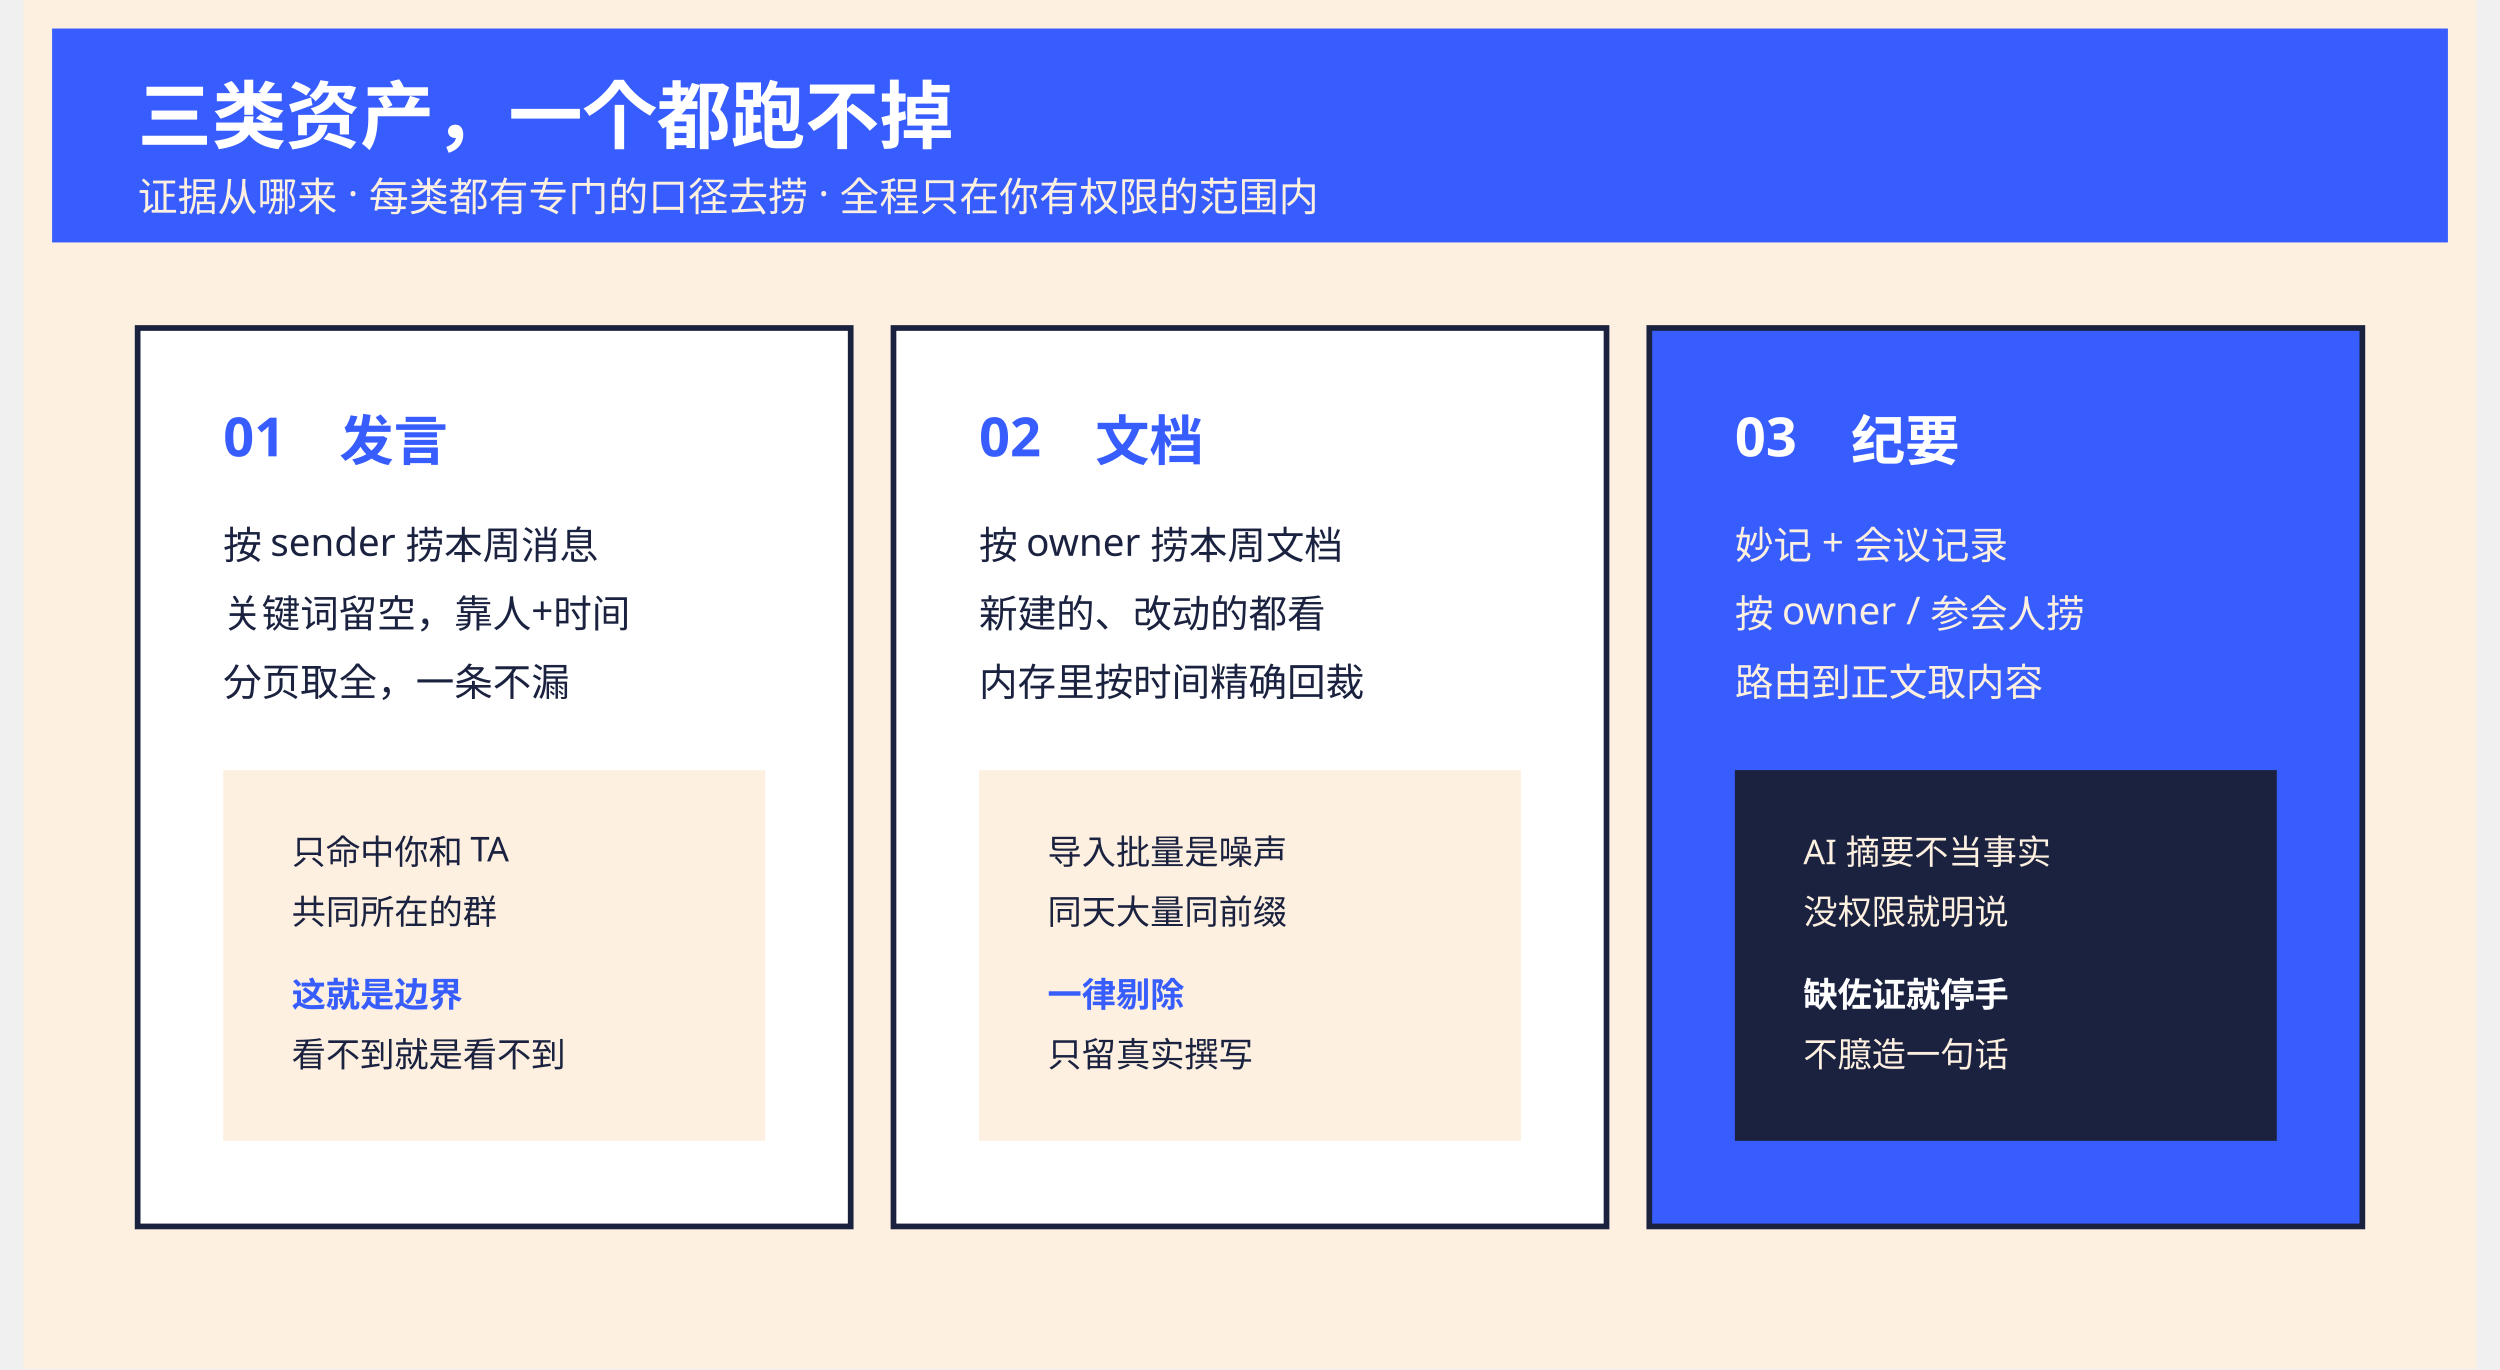
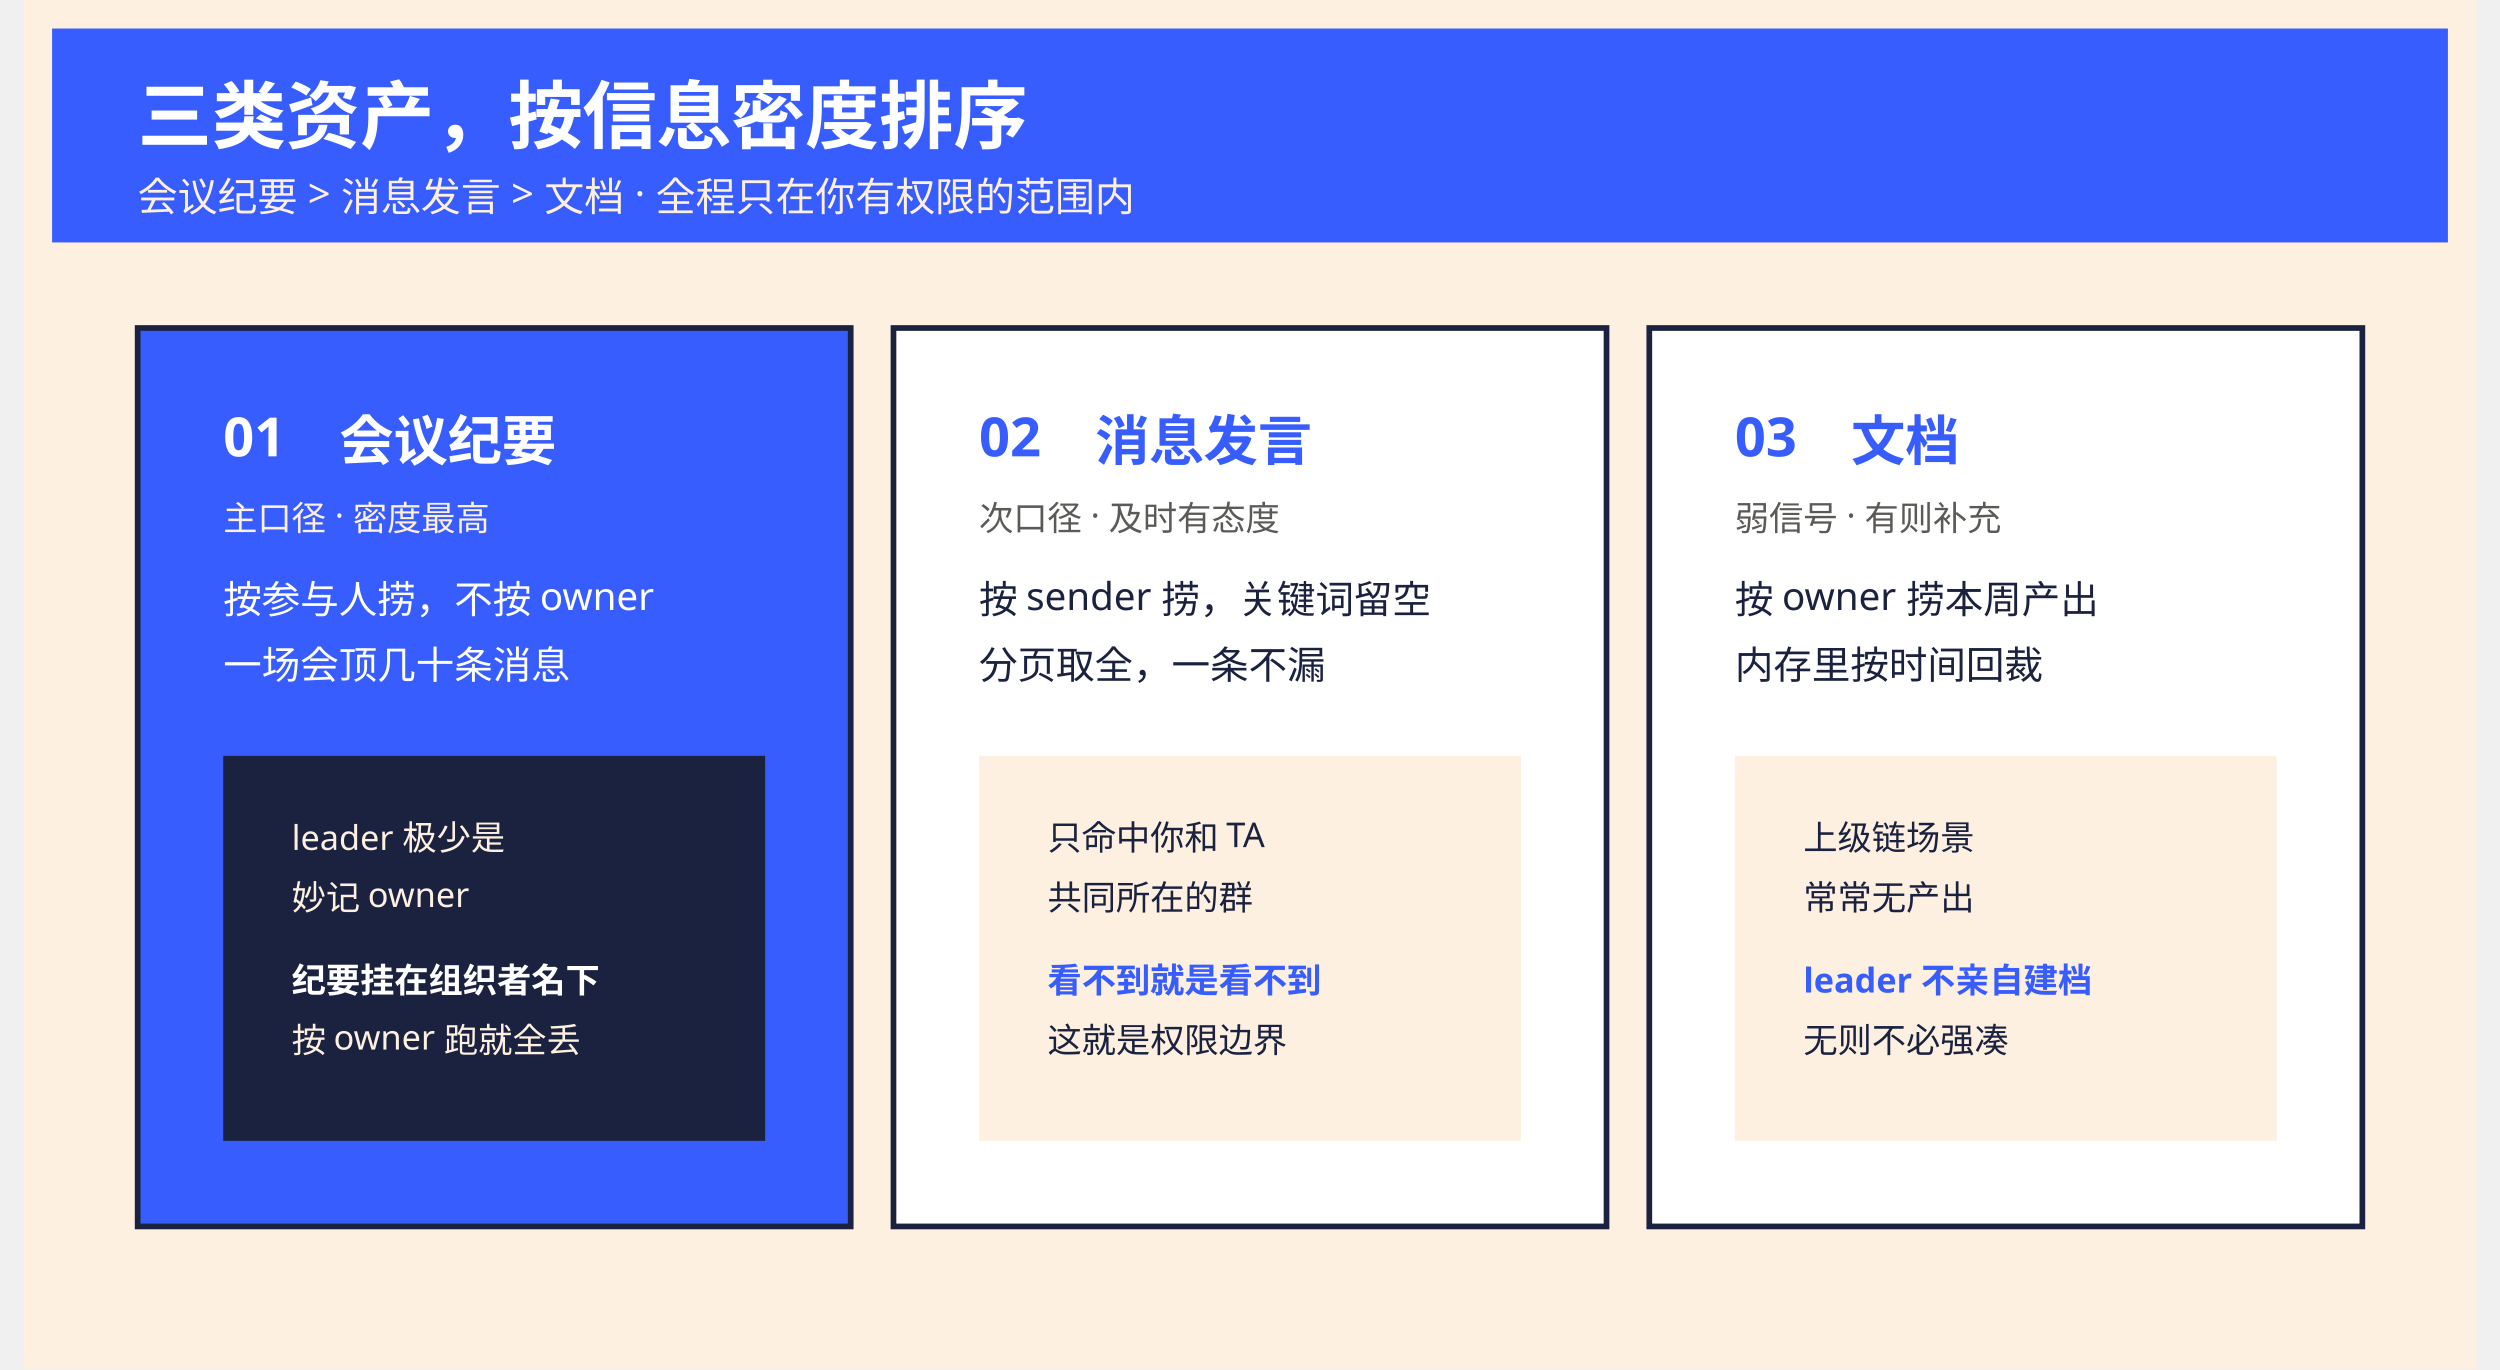
<svg xmlns="http://www.w3.org/2000/svg" viewBox="-20 -20 1720 960" width="1680" height="920" font-family="Noto Sans SC, PingFang SC, Source Han Sans SC, sans-serif">
  <rect x="-20" y="-20" width="1720" height="960" fill="#fdf0e0" />
  <rect x="0" y="0" width="1680" height="150" fill="#375dfe" />
-   <text x="60" y="80" font-size="52" font-weight="700" fill="#ffffff">三类资产，一个都跑不掉</text>
-   <text x="60" y="128" font-size="28" fill="#fdf0e0">证据从哪来 · 每类都有专门的口径去捞 · 全程只在你有权限的范围内</text>
-   <rect x="60" y="210" width="500" height="630" fill="#ffffff" stroke="#1a2240" stroke-width="4" />
-   <text x="120" y="300" font-size="38" font-weight="700" fill="#375dfe">01　发言</text>
-   <text x="120" y="372" font-size="27" fill="#1a2240">按 sender 捞本周消息</text>
-   <text x="120" y="420" font-size="27" fill="#1a2240">关键词留空，靠人+时间</text>
-   <text x="120" y="468" font-size="27" fill="#1a2240">分页取全，一条不漏</text>
-   <rect x="120" y="520" width="380" height="260" fill="#fdf0e0" />
-   <text x="168" y="586" font-size="24" fill="#1a2240">只命中你和 TA</text>
-   <text x="168" y="628" font-size="24" fill="#1a2240">共同所在的群</text>
-   <text x="168" y="686" font-size="24" font-weight="700" fill="#375dfe">这就是边界</text>
-   <text x="168" y="728" font-size="24" fill="#1a2240">看不到就是看不到</text>
+   <text x="60" y="80" font-size="52" font-weight="700" fill="#ffffff">三类资产，按信息密度排序</text>
+   <text x="60" y="128" font-size="28" fill="#fdf0e0">会议纪要 &gt; 消息发言 &gt; 文档 · 全程只在你有权限的范围内</text>
+   <rect x="60" y="210" width="500" height="630" fill="#375dfe" stroke="#1a2240" stroke-width="4" />
+   <text x="120" y="300" font-size="38" font-weight="700" fill="#ffffff">01　会议纪要</text>
+   <text x="120" y="352" font-size="24" fill="#fdf0e0">主口径 · 密度最高</text>
+   <text x="120" y="410" font-size="27" fill="#ffffff">按参与人捞，不按 owner</text>
+   <text x="120" y="456" font-size="27" fill="#ffffff">一场会顶几十条消息</text>
+   <rect x="120" y="510" width="380" height="270" fill="#1a2240" />
+   <text x="168" y="576" font-size="24" fill="#fdf0e0">leader 极少是</text>
+   <text x="168" y="618" font-size="24" fill="#fdf0e0">妙记 owner</text>
+   <text x="168" y="676" font-size="24" font-weight="700" fill="#ffffff">纪要挂在组织者名下</text>
+   <text x="168" y="718" font-size="24" fill="#fdf0e0">按 owner 跑就全丢</text>
  <rect x="590" y="210" width="500" height="630" fill="#ffffff" stroke="#1a2240" stroke-width="4" />
-   <text x="650" y="300" font-size="38" font-weight="700" fill="#375dfe">02　文档</text>
-   <text x="650" y="372" font-size="27" fill="#1a2240">按 owner 捞本周文档</text>
-   <text x="650" y="420" font-size="27" fill="#1a2240">新建的、改动的都看</text>
-   <text x="650" y="468" font-size="27" fill="#1a2240">内存里按时间精确回裁</text>
-   <rect x="650" y="520" width="380" height="260" fill="#fdf0e0" />
-   <text x="698" y="586" font-size="24" fill="#1a2240">导入批量是噪声</text>
-   <text x="698" y="628" font-size="24" fill="#1a2240">同天大量同前缀</text>
-   <text x="698" y="686" font-size="24" font-weight="700" fill="#375dfe">一律剔除</text>
-   <text x="698" y="728" font-size="24" fill="#1a2240">只留真实撰写</text>
-   <rect x="1120" y="210" width="500" height="630" fill="#375dfe" stroke="#1a2240" stroke-width="4" />
-   <text x="1180" y="300" font-size="38" font-weight="700" fill="#ffffff">03　纪要</text>
-   <text x="1180" y="372" font-size="27" fill="#fdf0e0">妙记 + 会议记录</text>
-   <text x="1180" y="420" font-size="27" fill="#fdf0e0">按 owner / 参会人捞</text>
-   <text x="1180" y="468" font-size="27" fill="#fdf0e0">路由到正文取内容</text>
-   <rect x="1180" y="520" width="380" height="260" fill="#1a2240" />
-   <text x="1228" y="586" font-size="24" fill="#fdf0e0">AI 摘要不当事实</text>
-   <text x="1228" y="628" font-size="24" fill="#fdf0e0">没权限就明说</text>
-   <text x="1228" y="686" font-size="24" font-weight="700" fill="#ffffff">缺佐证就停手</text>
-   <text x="1228" y="728" font-size="24" fill="#fdf0e0">不臆造一句话</text>
+   <text x="650" y="300" font-size="38" font-weight="700" fill="#375dfe">02　消息发言</text>
+   <text x="650" y="352" font-size="24" fill="#5b5a57">次口径 · 及时有态度</text>
+   <text x="650" y="410" font-size="27" fill="#1a2240">按 sender 捞，关键词留空</text>
+   <text x="650" y="456" font-size="27" fill="#1a2240">分页取全，一条不漏</text>
+   <rect x="650" y="510" width="380" height="270" fill="#fdf0e0" />
+   <text x="698" y="576" font-size="24" fill="#1a2240">只命中你和 TA</text>
+   <text x="698" y="618" font-size="24" fill="#1a2240">共同所在的群</text>
+   <text x="698" y="676" font-size="24" font-weight="700" fill="#375dfe">看不到就是看不到</text>
+   <text x="698" y="718" font-size="24" fill="#1a2240">这就是权限边界</text>
+   <rect x="1120" y="210" width="500" height="630" fill="#ffffff" stroke="#1a2240" stroke-width="4" />
+   <text x="1180" y="300" font-size="38" font-weight="700" fill="#375dfe">03　文档</text>
+   <text x="1180" y="352" font-size="24" fill="#5b5a57">弱信号 · 有则补充</text>
+   <text x="1180" y="410" font-size="27" fill="#1a2240">按 owner 捞本周产出</text>
+   <text x="1180" y="456" font-size="27" fill="#1a2240">内存里按时间回裁</text>
+   <rect x="1180" y="510" width="380" height="270" fill="#fdf0e0" />
+   <text x="1228" y="576" font-size="24" fill="#1a2240">上级链场景</text>
+   <text x="1228" y="618" font-size="24" fill="#1a2240">常常无产出</text>
+   <text x="1228" y="676" font-size="24" font-weight="700" fill="#375dfe">leader 不亲自建档</text>
+   <text x="1228" y="718" font-size="24" fill="#1a2240">无则不必强凑</text>
</svg>
